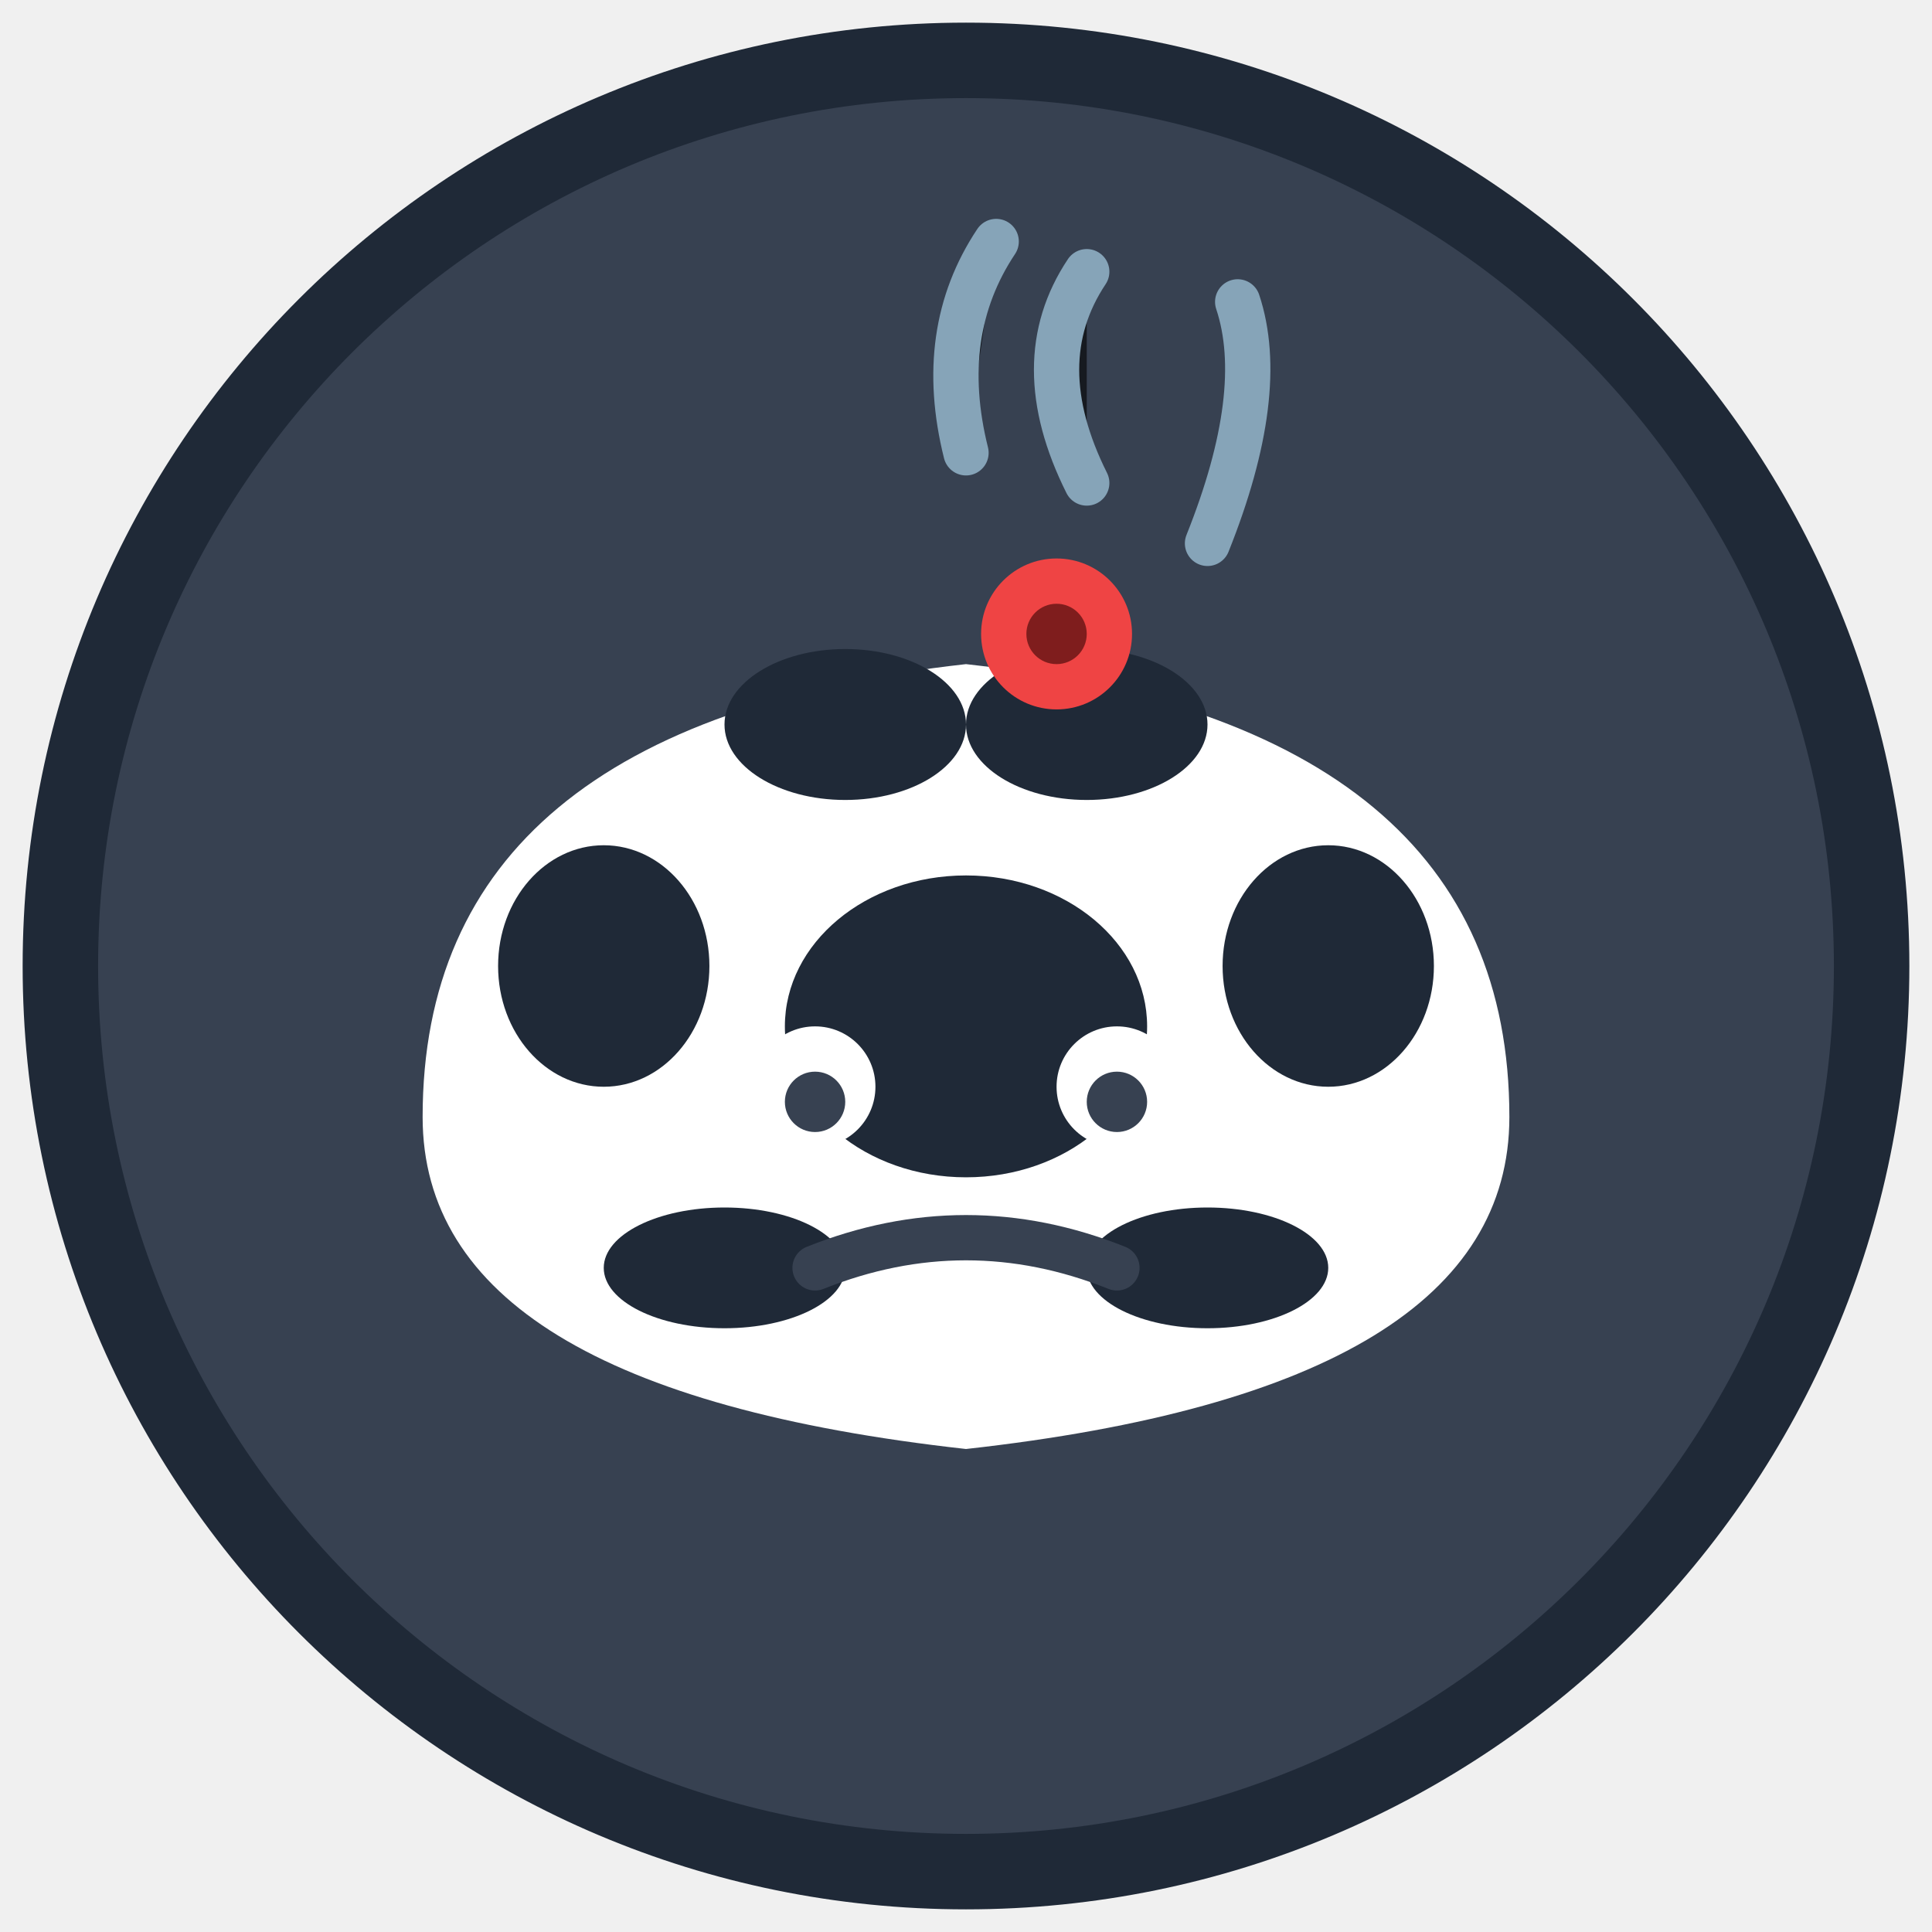
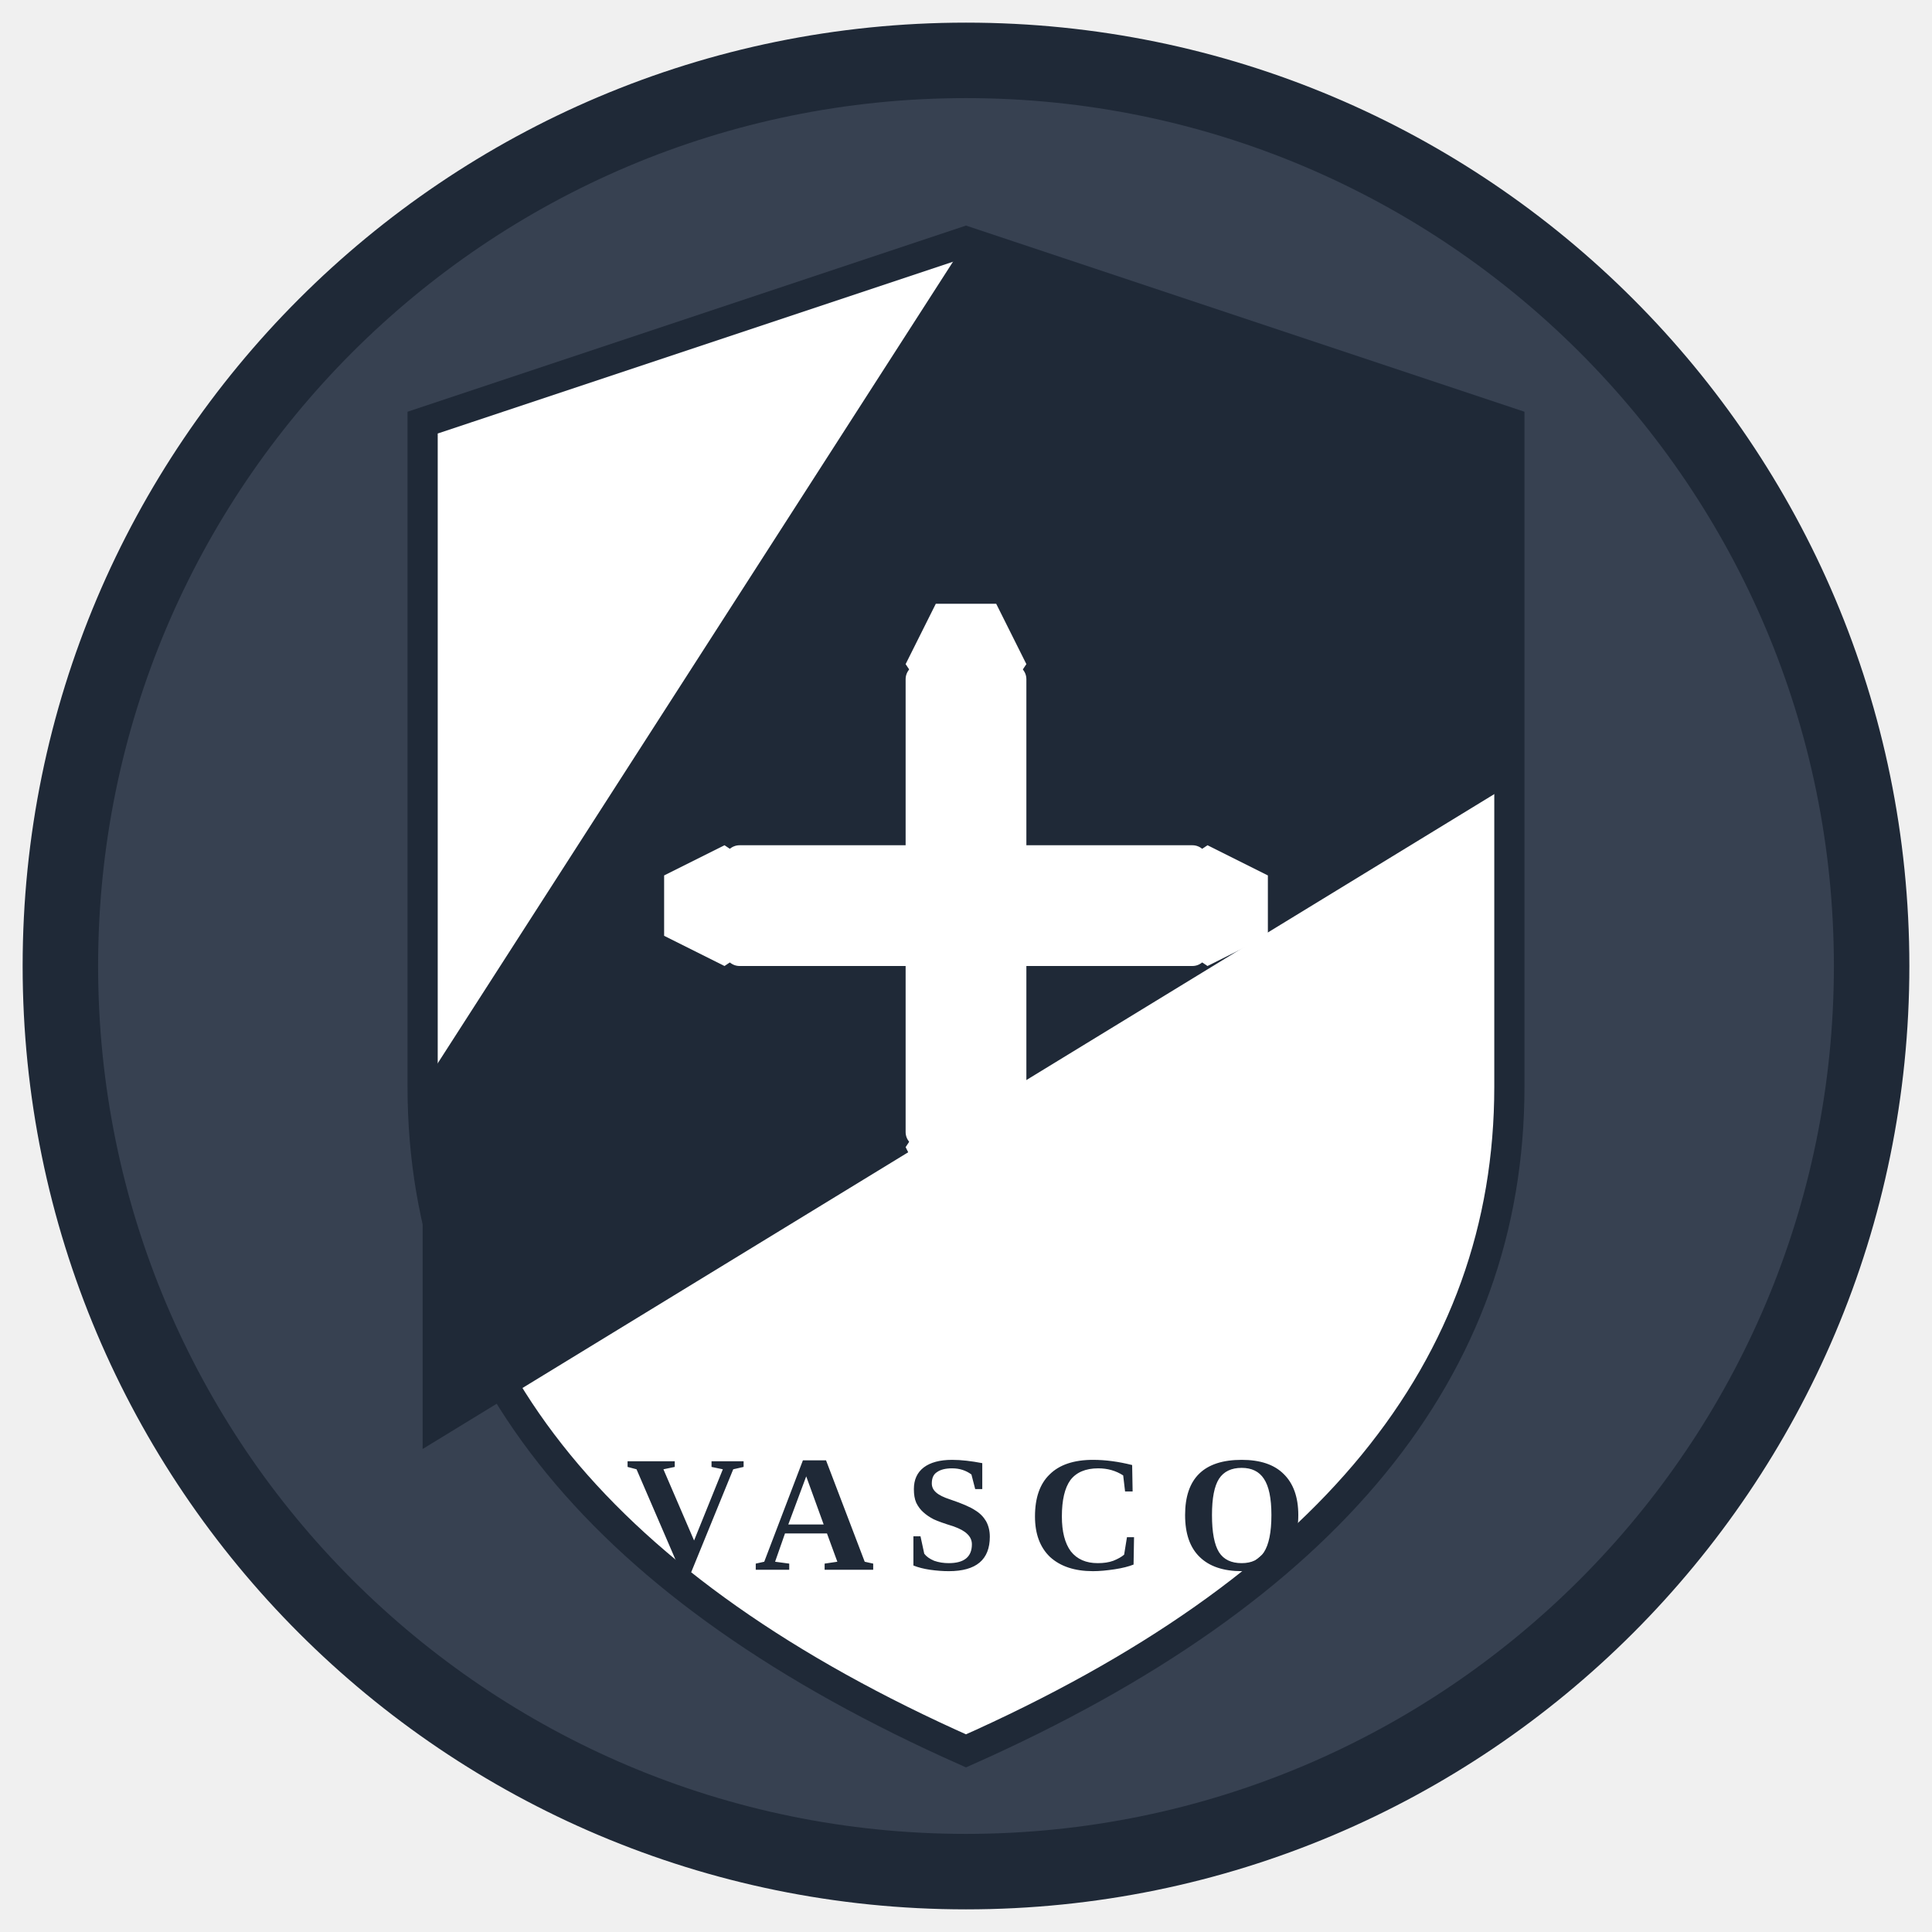
<svg xmlns="http://www.w3.org/2000/svg" viewBox="0 0 64 64">
  <circle cx="32" cy="32" r="30" fill="#374151" stroke="#1F2937" stroke-width="2.5" />
-   <g stroke="#BAE6FD" stroke-width="1.5" stroke-linecap="round" opacity="0.6">
-     <path d="M36,16 Q34,12 36,9" />
-     <path d="M40,18 Q42,13 41,10" />
-     <path d="M32,15 Q31,11 33,8" />
-   </g>
-   <path d="M14,37 Q14,24 32,22 Q50,24 50,37 Q50,46 32,48 Q14,46 14,37 Z" fill="white" />
-   <ellipse cx="32" cy="34" rx="6" ry="5" fill="#1F2937" />
-   <ellipse cx="20" cy="32" rx="3.5" ry="4" fill="#1F2937" />
-   <ellipse cx="44" cy="32" rx="3.5" ry="4" fill="#1F2937" />
-   <ellipse cx="28" cy="24" rx="4" ry="2.5" fill="#1F2937" />
-   <ellipse cx="36" cy="24" rx="4" ry="2.5" fill="#1F2937" />
-   <ellipse cx="24" cy="42" rx="4" ry="2" fill="#1F2937" />
-   <ellipse cx="40" cy="42" rx="4" ry="2" fill="#1F2937" />
-   <circle cx="35" cy="21" r="2.5" fill="#EF4444" />
-   <circle cx="35" cy="21" r="1" fill="#7F1D1D" />
-   <circle cx="27" cy="36" r="2" fill="white" />
-   <circle cx="37" cy="36" r="2" fill="white" />
-   <circle cx="27" cy="36.5" r="1" fill="#374151" />
-   <circle cx="37" cy="36.5" r="1" fill="#374151" />
-   <path d="M27,42 Q32,40 37,42" fill="none" stroke="#374151" stroke-width="1.5" stroke-linecap="round" />
+   <path d="M32,8 L50,14 L50,36 Q50,50 32,58 Q14,50 14,36 L14,14 Z" fill="white" stroke="#1F2937" stroke-width="1" />
+   <path d="M32,8 L50,14 L50,26 L14,48 L14,36 Z" fill="#1F2937" />
+   <rect x="30" y="22" width="4" height="16" rx="0.5" fill="white" />
+   <rect x="24" y="28" width="16" height="4" rx="0.5" fill="white" />
+   <polygon points="30,22 32,25 34,22 33,20 31,20" fill="white" />
+   <polygon points="30,38 32,35 34,38 33,40 31,40" fill="white" />
+   <polygon points="24,28 27,30 24,32 22,31 22,29" fill="white" />
+   <polygon points="40,28 37,30 40,32 42,31 42,29" fill="white" />
+   <text x="32" y="52" font-size="5.5" fill="#1F2937" font-weight="900" text-anchor="middle" letter-spacing="1">VASCO</text>
+   <text x="32" y="17" font-size="5" fill="#1F2937" text-anchor="middle">★</text>
</svg>
